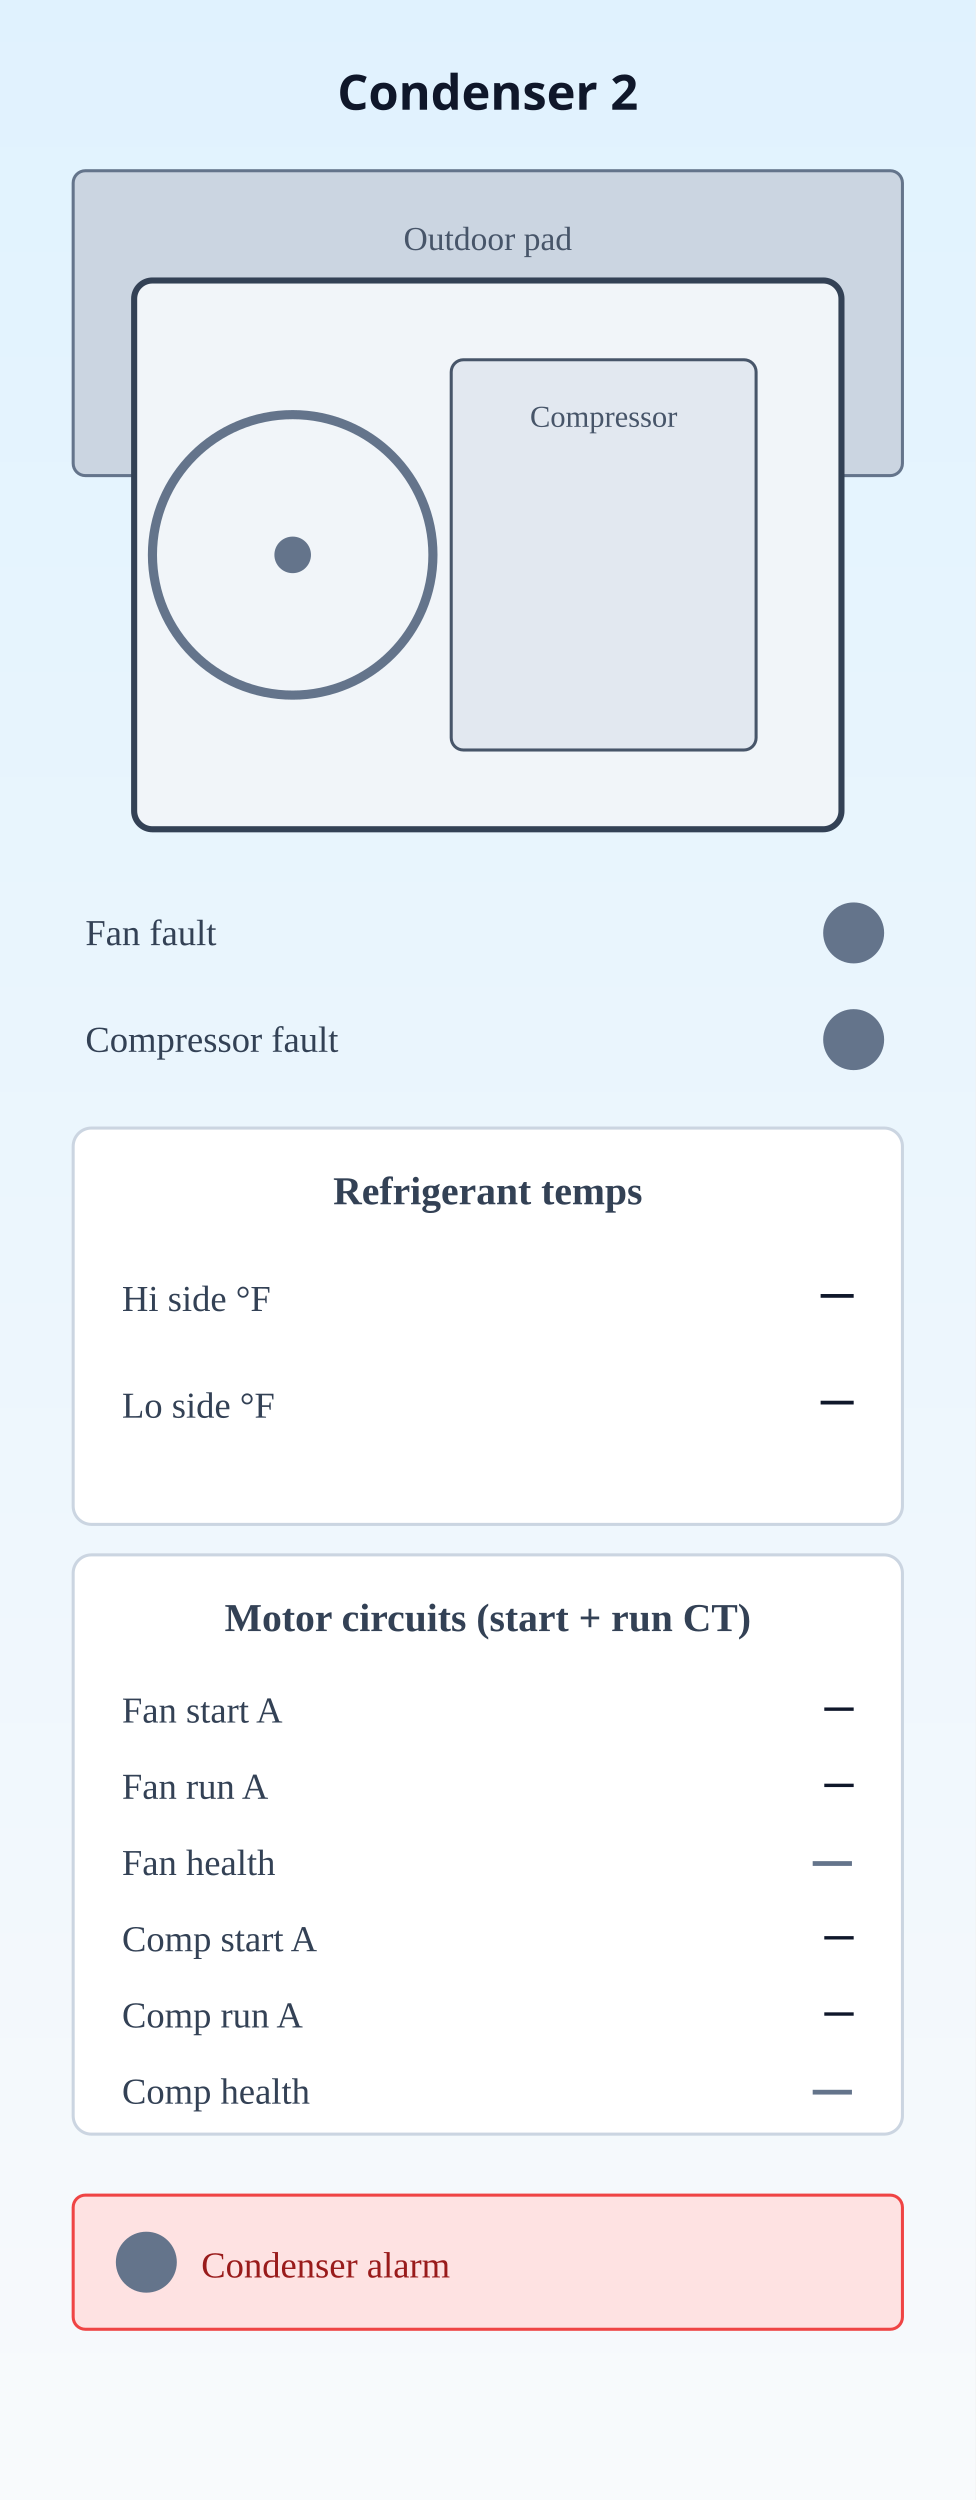
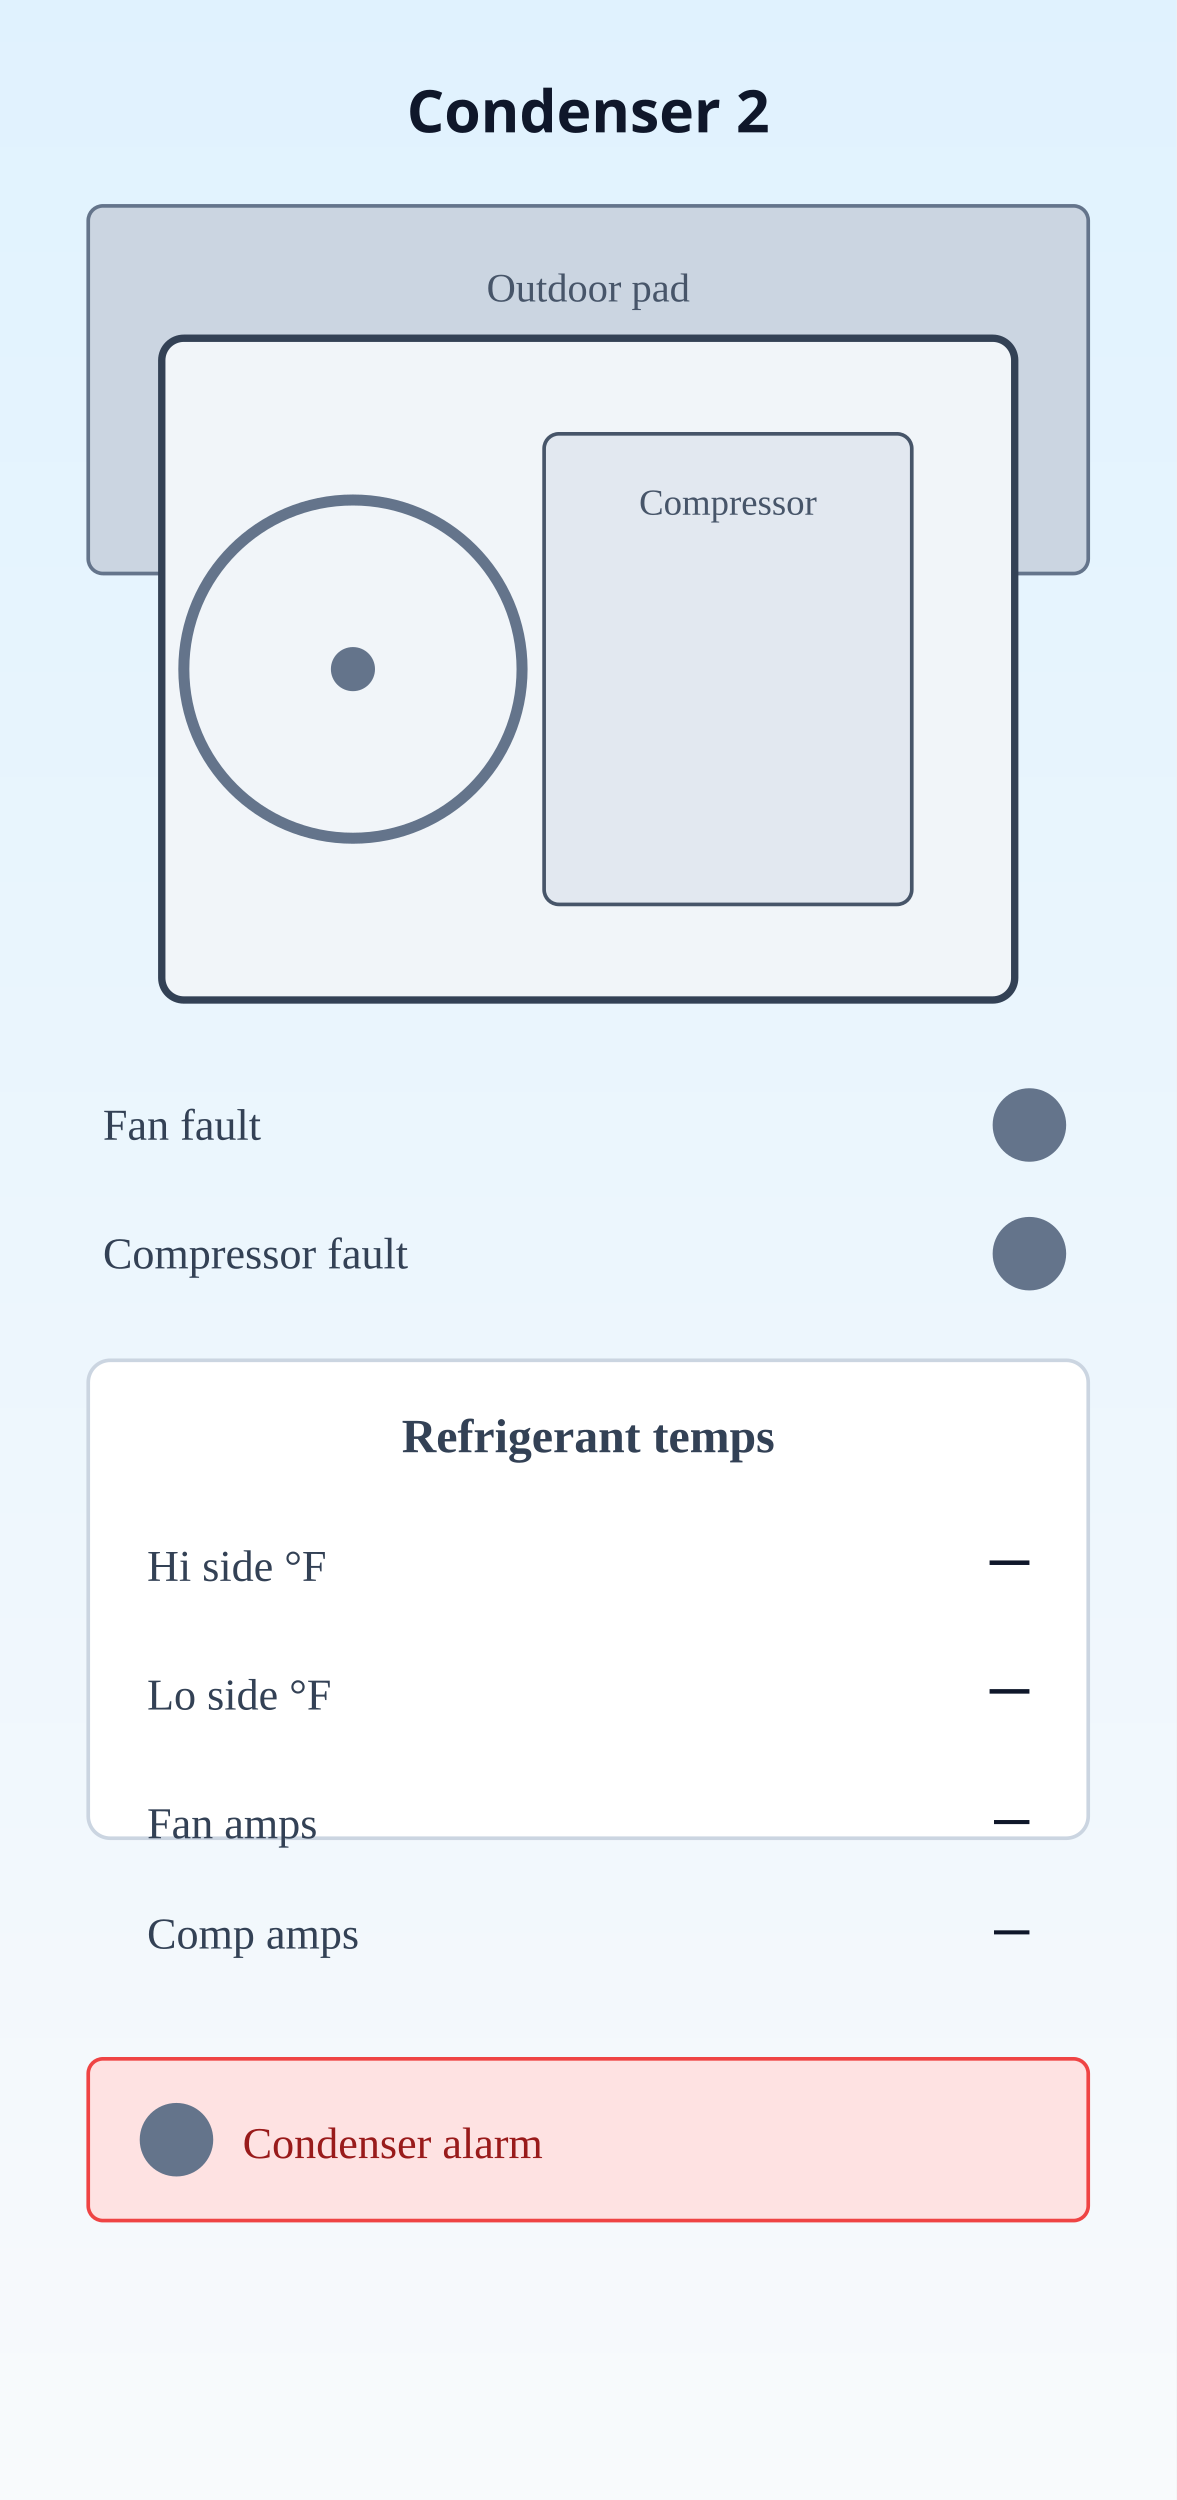
- <svg xmlns="http://www.w3.org/2000/svg" viewBox="0 0 320 820" width="320" height="820">
+ <svg xmlns="http://www.w3.org/2000/svg" viewBox="0 0 320 680" width="320" height="680">
  <defs>
    <linearGradient id="sky" x1="0" y1="0" x2="0" y2="1">
      <stop offset="0%" stop-color="#e0f2fe" />
      <stop offset="100%" stop-color="#f8fafc" />
    </linearGradient>
  </defs>
-   <rect width="320" height="820" fill="url(#sky)" />
+   <rect width="320" height="680" fill="url(#sky)" />
  <text x="160" y="36" text-anchor="middle" font-family="Segoe UI,sans-serif" font-size="16" font-weight="600" fill="#0f172a">Condenser 2</text>
  <rect x="24" y="56" width="272" height="100" rx="4" fill="#cbd5e1" stroke="#64748b" />
  <text x="160" y="82" text-anchor="middle" font-size="11" fill="#475569">Outdoor pad</text>
  <rect x="44" y="92" width="232" height="180" rx="6" fill="#f1f5f9" stroke="#334155" stroke-width="2" />
  <circle cx="96" cy="182" r="46" fill="none" stroke="#64748b" stroke-width="3" />
  <circle cx="96" cy="182" r="6" fill="#64748b" />
  <rect x="148" y="118" width="100" height="128" rx="4" fill="#e2e8f0" stroke="#475569" />
  <text x="198" y="140" text-anchor="middle" font-size="10" fill="#475569">Compressor</text>
  <text x="28" y="310" font-size="12" fill="#334155">Fan fault</text>
  <circle id="lamp_cond2_fan" cx="280" cy="306" r="10" fill="#64748b" />
  <text x="28" y="345" font-size="12" fill="#334155">Compressor fault</text>
  <circle id="lamp_cond2_comp" cx="280" cy="341" r="10" fill="#64748b" />
  <rect x="24" y="370" width="272" height="130" rx="6" fill="#fff" stroke="#cbd5e1" />
  <text x="160" y="395" text-anchor="middle" font-size="13" font-weight="600" fill="#334155">Refrigerant temps</text>
  <text x="40" y="430" font-size="12" fill="#334155">Hi side °F</text>
  <text id="val_cond2_hi" x="280" y="430" text-anchor="end" font-family="Consolas,monospace" font-size="18" fill="#0f172a">—</text>
  <text x="40" y="465" font-size="12" fill="#334155">Lo side °F</text>
  <text id="val_cond2_lo" x="280" y="465" text-anchor="end" font-family="Consolas,monospace" font-size="18" fill="#0f172a">—</text>
-   <rect x="24" y="510" width="272" height="190" rx="6" fill="#fff" stroke="#cbd5e1" />
-   <text x="160" y="535" text-anchor="middle" font-size="13" font-weight="600" fill="#334155">Motor circuits (start + run CT)</text>
-   <text x="40" y="565" font-size="12" fill="#334155">Fan start A</text>
-   <text id="val_cond2_fan_start_amps" x="280" y="565" text-anchor="end" font-family="Consolas,monospace" font-size="16" fill="#0f172a">—</text>
-   <text x="40" y="590" font-size="12" fill="#334155">Fan run A</text>
-   <text id="val_cond2_fan_amps" x="280" y="590" text-anchor="end" font-family="Consolas,monospace" font-size="16" fill="#0f172a">—</text>
-   <text x="40" y="615" font-size="12" fill="#334155">Fan health</text>
-   <text id="val_cond2_fan_health" x="280" y="615" text-anchor="end" font-family="Segoe UI,sans-serif" font-size="14" font-weight="600" fill="#64748b">—</text>
-   <text x="40" y="640" font-size="12" fill="#334155">Comp start A</text>
-   <text id="val_cond2_comp_start_amps" x="280" y="640" text-anchor="end" font-family="Consolas,monospace" font-size="16" fill="#0f172a">—</text>
-   <text x="40" y="665" font-size="12" fill="#334155">Comp run A</text>
-   <text id="val_cond2_comp_amps" x="280" y="665" text-anchor="end" font-family="Consolas,monospace" font-size="16" fill="#0f172a">—</text>
-   <text x="40" y="690" font-size="12" fill="#334155">Comp health</text>
-   <text id="val_cond2_comp_health" x="280" y="690" text-anchor="end" font-family="Segoe UI,sans-serif" font-size="14" font-weight="600" fill="#64748b">—</text>
-   <rect x="24" y="720" width="272" height="44" rx="4" fill="#fee2e2" stroke="#ef4444" />
-   <circle id="lamp_cond2_alm" cx="48" cy="742" r="10" fill="#64748b" />
-   <text x="66" y="747" font-size="12" fill="#991b1b">Condenser alarm</text>
+   <text x="40" y="500" font-size="12" fill="#334155">Fan amps</text>
+   <text id="val_cond2_fan_amps" x="280" y="500" text-anchor="end" font-family="Consolas,monospace" font-size="16" fill="#0f172a">—</text>
+   <text x="40" y="530" font-size="12" fill="#334155">Comp amps</text>
+   <text id="val_cond2_comp_amps" x="280" y="530" text-anchor="end" font-family="Consolas,monospace" font-size="16" fill="#0f172a">—</text>
+   <rect x="24" y="560" width="272" height="44" rx="4" fill="#fee2e2" stroke="#ef4444" />
+   <circle id="lamp_cond2_alm" cx="48" cy="582" r="10" fill="#64748b" />
+   <text x="66" y="587" font-size="12" fill="#991b1b">Condenser alarm</text>
</svg>
